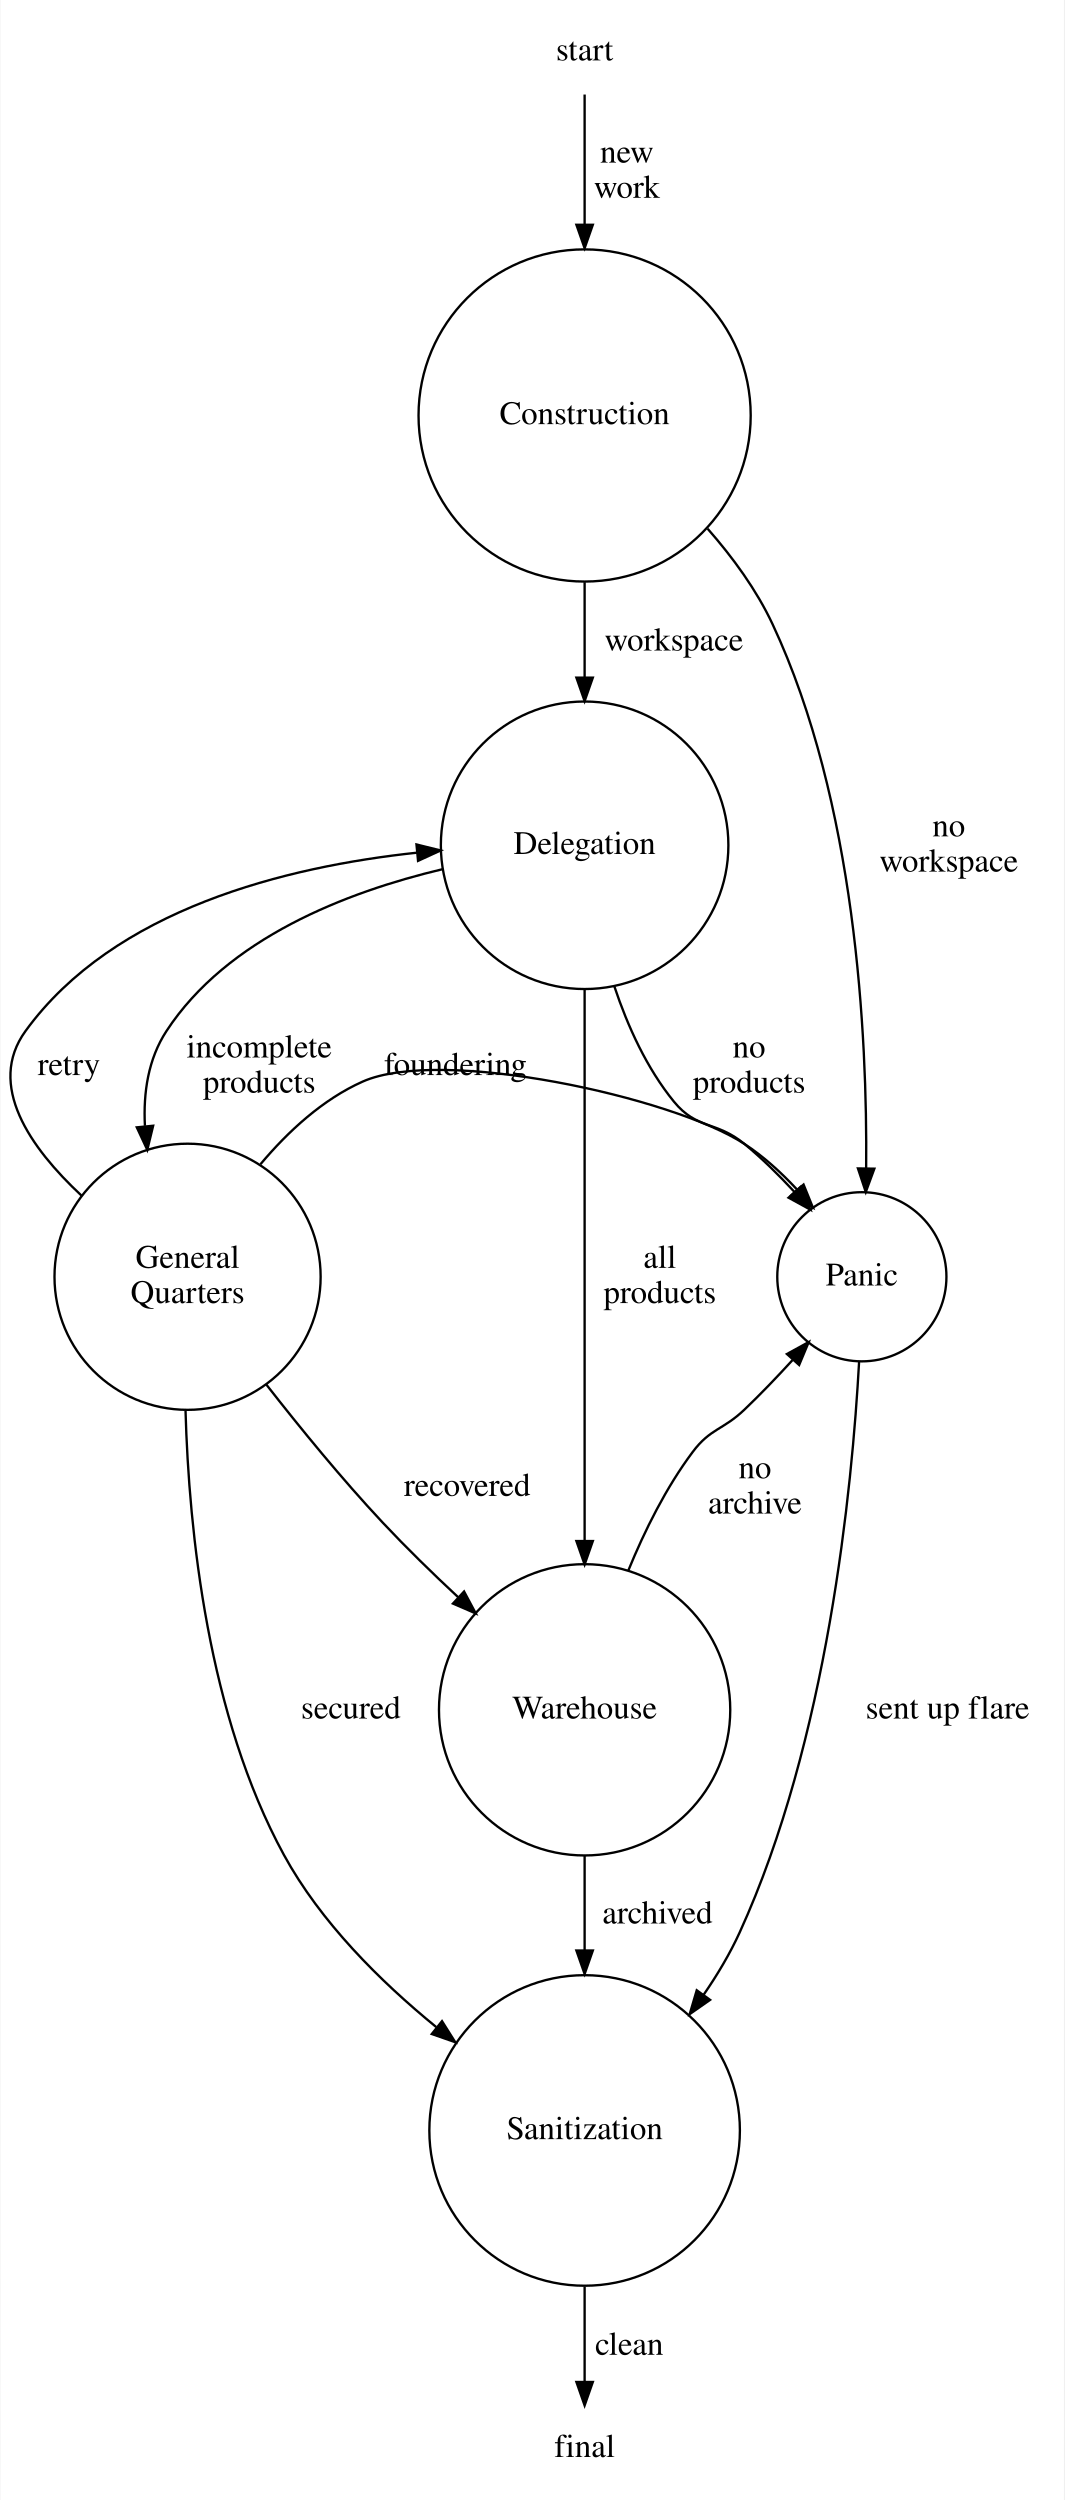
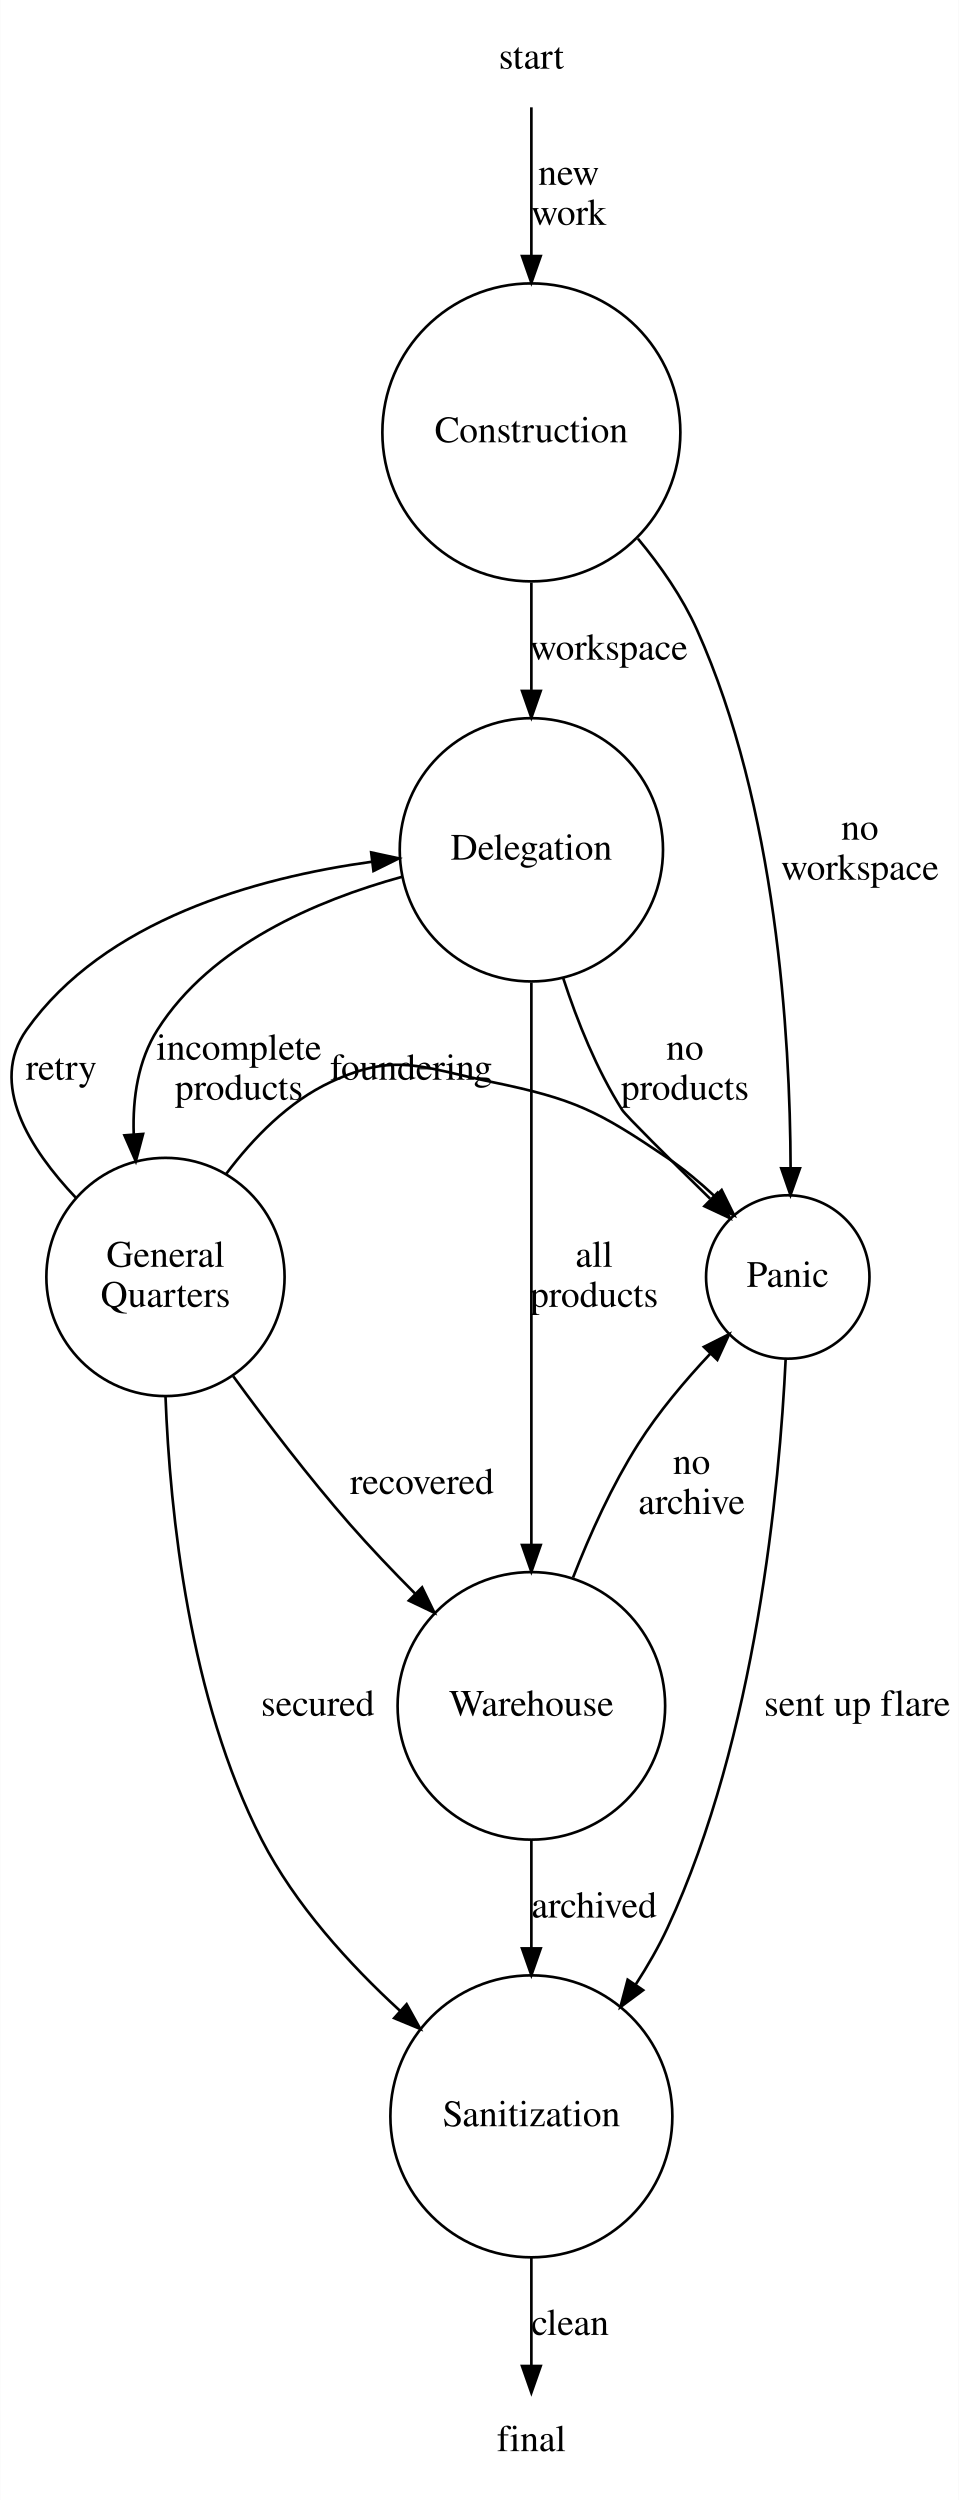
- <svg xmlns="http://www.w3.org/2000/svg" width="453pt" height="1064pt" viewBox="0.00 0.00 452.63 1064.09">
-   <g id="graph0" class="graph" transform="scale(1 1) rotate(0) translate(4 1060.09)">
-     <polygon fill="white" stroke="transparent" points="-4,4 -4,-1060.09 448.63,-1060.09 448.63,4 -4,4" />
+ <svg xmlns="http://www.w3.org/2000/svg" width="359pt" height="936pt" viewBox="0.00 0.00 358.89 936.06">
+   <g id="graph0" class="graph" transform="scale(1 1) rotate(0) translate(4 932.06)">
+     <polygon fill="white" stroke="transparent" points="-4,4 -4,-932.06 354.89,-932.06 354.89,4 -4,4" />
    <g id="cons" class="node">
-       <ellipse fill="none" stroke="black" cx="244.63" cy="-883.25" rx="70.69" ry="70.69" />
-       <text text-anchor="middle" x="244.63" y="-879.55" font-family="Times,serif" font-size="14.00">Construction</text>
+       <ellipse fill="none" stroke="black" cx="194.89" cy="-770.16" rx="55.79" ry="55.79" />
+       <text text-anchor="middle" x="194.89" y="-766.46" font-family="Times,serif" font-size="14.00">Construction</text>
    </g>
    <g id="delg" class="node">
-       <ellipse fill="none" stroke="black" cx="244.63" cy="-700.31" rx="61.19" ry="61.19" />
-       <text text-anchor="middle" x="244.63" y="-696.61" font-family="Times,serif" font-size="14.00">Delegation</text>
+       <ellipse fill="none" stroke="black" cx="194.89" cy="-613.87" rx="49.29" ry="49.29" />
+       <text text-anchor="middle" x="194.89" y="-610.17" font-family="Times,serif" font-size="14.00">Delegation</text>
    </g>
    <g id="edge2" class="edge">
-       <path fill="none" stroke="black" d="M244.63,-812.29C244.63,-798.98 244.63,-785.04 244.63,-771.71" />
-       <polygon fill="black" stroke="black" points="248.13,-771.66 244.63,-761.66 241.13,-771.66 248.13,-771.66" />
-       <text text-anchor="middle" x="282.63" y="-783.2" font-family="Times,serif" font-size="14.00">workspace</text>
+       <path fill="none" stroke="black" d="M194.89,-713.9C194.89,-700.87 194.89,-686.93 194.89,-673.74" />
+       <polygon fill="black" stroke="black" points="198.39,-673.36 194.89,-663.36 191.39,-673.36 198.39,-673.36" />
+       <text text-anchor="middle" x="223.89" y="-685.07" font-family="Times,serif" font-size="14.00">workspace</text>
    </g>
    <g id="panic" class="node">
-       <ellipse fill="none" stroke="black" cx="362.63" cy="-516.65" rx="36" ry="36" />
-       <text text-anchor="middle" x="362.63" y="-512.95" font-family="Times,serif" font-size="14.00">Panic</text>
+       <ellipse fill="none" stroke="black" cx="290.89" cy="-453.93" rx="30.59" ry="30.59" />
+       <text text-anchor="middle" x="290.89" y="-450.23" font-family="Times,serif" font-size="14.00">Panic</text>
    </g>
    <g id="edge7" class="edge">
-       <path fill="none" stroke="black" d="M296.99,-835.04C307.72,-822.82 317.81,-808.98 324.63,-794.4 360.04,-718.72 365,-619.57 364.46,-562.8" />
-       <polygon fill="black" stroke="black" points="367.96,-562.66 364.3,-552.71 360.96,-562.77 367.96,-562.66" />
-       <text text-anchor="middle" x="399.63" y="-704.11" font-family="Times,serif" font-size="14.00">no</text>
-       <text text-anchor="middle" x="399.63" y="-689.11" font-family="Times,serif" font-size="14.00">workspace</text>
+       <path fill="none" stroke="black" d="M234.79,-730.37C243.35,-720.06 251.45,-708.39 256.89,-696.27 286.63,-630.11 291.79,-544.34 291.95,-494.89" />
+       <polygon fill="black" stroke="black" points="295.45,-494.6 291.91,-484.61 288.45,-494.62 295.45,-494.6" />
+       <text text-anchor="middle" x="317.89" y="-617.67" font-family="Times,serif" font-size="14.00">no</text>
+       <text text-anchor="middle" x="317.89" y="-602.67" font-family="Times,serif" font-size="14.00">workspace</text>
    </g>
    <g id="gq" class="node">
-       <ellipse fill="none" stroke="black" cx="75.63" cy="-516.65" rx="56.64" ry="56.64" />
-       <text text-anchor="middle" x="75.63" y="-520.45" font-family="Times,serif" font-size="14.00">General</text>
-       <text text-anchor="middle" x="75.63" y="-505.45" font-family="Times,serif" font-size="14.00">Quarters</text>
+       <ellipse fill="none" stroke="black" cx="57.89" cy="-453.93" rx="44.6" ry="44.6" />
+       <text text-anchor="middle" x="57.89" y="-457.73" font-family="Times,serif" font-size="14.00">General</text>
+       <text text-anchor="middle" x="57.89" y="-442.73" font-family="Times,serif" font-size="14.00">Quarters</text>
    </g>
    <g id="edge11" class="edge">
-       <path fill="none" stroke="black" d="M184.03,-690.1C143.28,-680.41 92.47,-660.77 66.63,-621.21 58.89,-609.36 56.74,-595.04 57.48,-580.89" />
-       <polygon fill="black" stroke="black" points="60.99,-580.94 58.49,-570.65 54.02,-580.25 60.99,-580.94" />
-       <text text-anchor="middle" x="106.13" y="-610.01" font-family="Times,serif" font-size="14.00">incomplete</text>
-       <text text-anchor="middle" x="106.13" y="-595.01" font-family="Times,serif" font-size="14.00">products</text>
+       <path fill="none" stroke="black" d="M146.42,-603.75C114.44,-594.94 74.88,-578.08 54.89,-546.48 47.65,-535.02 45.56,-521.04 46,-507.48" />
+       <polygon fill="black" stroke="black" points="49.51,-507.49 46.78,-497.25 42.53,-506.96 49.51,-507.49" />
+       <text text-anchor="middle" x="85.39" y="-535.28" font-family="Times,serif" font-size="14.00">incomplete</text>
+       <text text-anchor="middle" x="85.39" y="-520.28" font-family="Times,serif" font-size="14.00">products</text>
    </g>
    <g id="edge12" class="edge">
-       <path fill="none" stroke="black" d="M257.29,-640.24C262.99,-623.15 271.13,-605.32 282.63,-591.21 292.46,-579.17 300.63,-583.1 312.63,-573.21 319.99,-567.15 327.24,-560 333.84,-552.87" />
-       <polygon fill="black" stroke="black" points="336.64,-554.99 340.72,-545.21 331.43,-550.31 336.64,-554.99" />
-       <text text-anchor="middle" x="314.63" y="-610.01" font-family="Times,serif" font-size="14.00">no</text>
-       <text text-anchor="middle" x="314.63" y="-595.01" font-family="Times,serif" font-size="14.00">products</text>
+       <path fill="none" stroke="black" d="M206.81,-565.82C212.14,-549.46 219.41,-531.47 228.89,-516.48 230.22,-514.38 246.33,-498.4 261.8,-483.25" />
+       <polygon fill="black" stroke="black" points="264.57,-485.44 269.27,-475.94 259.68,-480.43 264.57,-485.44" />
+       <text text-anchor="middle" x="252.39" y="-535.28" font-family="Times,serif" font-size="14.00">no</text>
+       <text text-anchor="middle" x="252.39" y="-520.28" font-family="Times,serif" font-size="14.00">products</text>
    </g>
    <g id="ware" class="node">
-       <ellipse fill="none" stroke="black" cx="244.63" cy="-332.33" rx="61.99" ry="61.99" />
-       <text text-anchor="middle" x="244.63" y="-328.63" font-family="Times,serif" font-size="14.00">Warehouse</text>
+       <ellipse fill="none" stroke="black" cx="194.89" cy="-293.34" rx="50.09" ry="50.09" />
+       <text text-anchor="middle" x="194.89" y="-289.64" font-family="Times,serif" font-size="14.00">Warehouse</text>
    </g>
    <g id="edge5" class="edge">
-       <path fill="none" stroke="black" d="M244.63,-638.88C244.63,-574.47 244.63,-472.59 244.63,-404.39" />
-       <polygon fill="black" stroke="black" points="248.13,-404.16 244.63,-394.16 241.13,-404.16 248.13,-404.16" />
-       <text text-anchor="middle" x="276.63" y="-520.45" font-family="Times,serif" font-size="14.00">all</text>
-       <text text-anchor="middle" x="276.63" y="-505.45" font-family="Times,serif" font-size="14.00">products</text>
+       <path fill="none" stroke="black" d="M194.89,-564.15C194.89,-507.64 194.89,-414.49 194.89,-353.78" />
+       <polygon fill="black" stroke="black" points="198.39,-353.58 194.89,-343.58 191.39,-353.58 198.39,-353.58" />
+       <text text-anchor="middle" x="218.39" y="-457.73" font-family="Times,serif" font-size="14.00">all</text>
+       <text text-anchor="middle" x="218.39" y="-442.73" font-family="Times,serif" font-size="14.00">products</text>
    </g>
    <g id="fini" class="node">
-       <text text-anchor="middle" x="244.63" y="-14.3" font-family="Times,serif" font-size="14.00">final</text>
+       <text text-anchor="middle" x="194.89" y="-14.3" font-family="Times,serif" font-size="14.00">final</text>
    </g>
    <g id="edge8" class="edge">
-       <path fill="none" stroke="black" d="M30.47,-551.21C8.49,-571.71 -9.97,-598.29 6.63,-621.21 44.34,-673.27 117.84,-691.25 173.23,-697.15" />
-       <polygon fill="black" stroke="black" points="173.06,-700.65 183.35,-698.11 173.73,-693.68 173.06,-700.65" />
-       <text text-anchor="middle" x="25.13" y="-602.51" font-family="Times,serif" font-size="14.00">retry</text>
+       <path fill="none" stroke="black" d="M24.46,-483.46C6.87,-501.99 -8.37,-526.34 5.89,-546.48 35,-587.55 91.6,-603.4 135.31,-609.42" />
+       <polygon fill="black" stroke="black" points="134.91,-612.9 145.27,-610.66 135.77,-605.95 134.91,-612.9" />
+       <text text-anchor="middle" x="18.89" y="-527.78" font-family="Times,serif" font-size="14.00">retry</text>
    </g>
    <g id="edge10" class="edge">
-       <path fill="none" stroke="black" d="M106.66,-564.55C118.43,-578.56 133.15,-592.13 150.13,-599.71 183.54,-614.63 281.97,-593.18 312.63,-573.21 320.7,-567.96 328.25,-561.07 334.92,-553.91" />
-       <polygon fill="black" stroke="black" points="337.82,-555.91 341.8,-546.1 332.56,-551.29 337.82,-555.91" />
-       <text text-anchor="middle" x="189.63" y="-602.51" font-family="Times,serif" font-size="14.00">foundering</text>
+       <path fill="none" stroke="black" d="M80.62,-492.53C90.77,-506.03 104.04,-519.64 119.89,-526.98 144.09,-538.18 153.78,-532.37 179.89,-526.98 211.18,-520.51 219.42,-516.36 245.89,-498.48 252.03,-494.33 258.06,-489.28 263.6,-484.09" />
+       <polygon fill="black" stroke="black" points="266.14,-486.5 270.83,-477 261.24,-481.5 266.14,-486.5" />
+       <text text-anchor="middle" x="149.89" y="-527.78" font-family="Times,serif" font-size="14.00">foundering</text>
    </g>
    <g id="sant" class="node">
-       <ellipse fill="none" stroke="black" cx="244.63" cy="-153.29" rx="66.09" ry="66.09" />
-       <text text-anchor="middle" x="244.63" y="-149.59" font-family="Times,serif" font-size="14.00">Sanitization</text>
+       <ellipse fill="none" stroke="black" cx="194.89" cy="-139.65" rx="52.79" ry="52.79" />
+       <text text-anchor="middle" x="194.89" y="-135.95" font-family="Times,serif" font-size="14.00">Sanitization</text>
    </g>
    <g id="edge3" class="edge">
-       <path fill="none" stroke="black" d="M74.76,-459.72C76.22,-407.74 84.4,-329.66 116.63,-270.59 132.2,-242.06 157.5,-216.86 181.5,-197.28" />
-       <polygon fill="black" stroke="black" points="183.93,-199.82 189.58,-190.85 179.57,-194.34 183.93,-199.82" />
-       <text text-anchor="middle" x="145.13" y="-328.63" font-family="Times,serif" font-size="14.00">secured</text>
+       <path fill="none" stroke="black" d="M57.9,-409.19C59.57,-365.05 66.86,-296.03 93.89,-243.29 106.38,-218.94 126.65,-196.64 145.78,-179.1" />
+       <polygon fill="black" stroke="black" points="148.18,-181.64 153.31,-172.37 143.52,-176.42 148.18,-181.64" />
+       <text text-anchor="middle" x="114.89" y="-289.64" font-family="Times,serif" font-size="14.00">secured</text>
    </g>
    <g id="edge9" class="edge">
-       <path fill="none" stroke="black" d="M109.12,-470.81C123.71,-452.11 141.39,-430.5 158.63,-412.08 168.64,-401.39 179.85,-390.46 190.79,-380.27" />
-       <polygon fill="black" stroke="black" points="193.32,-382.7 198.31,-373.35 188.58,-377.55 193.32,-382.7" />
-       <text text-anchor="middle" x="194.63" y="-423.38" font-family="Times,serif" font-size="14.00">recovered</text>
+       <path fill="none" stroke="black" d="M83.26,-416.76C95.82,-399.53 111.55,-378.9 126.89,-361.38 134.5,-352.7 142.99,-343.78 151.33,-335.4" />
+       <polygon fill="black" stroke="black" points="153.97,-337.72 158.6,-328.19 149.03,-332.75 153.97,-337.72" />
+       <text text-anchor="middle" x="153.89" y="-372.68" font-family="Times,serif" font-size="14.00">recovered</text>
    </g>
    <g id="edge4" class="edge">
-       <path fill="none" stroke="black" d="M361.47,-480.65C358.5,-426.3 347.97,-319.34 310.63,-237.59 306.49,-228.53 301.16,-219.58 295.33,-211.11" />
-       <polygon fill="black" stroke="black" points="298.03,-208.87 289.35,-202.8 292.35,-212.96 298.03,-208.87" />
-       <text text-anchor="middle" x="399.13" y="-328.63" font-family="Times,serif" font-size="14.00">sent up flare</text>
+       <path fill="none" stroke="black" d="M290.1,-423.11C287.83,-375.85 279.11,-281.78 245.89,-210.29 242.56,-203.12 238.44,-195.95 234,-189.09" />
+       <polygon fill="black" stroke="black" points="236.73,-186.89 228.22,-180.57 230.94,-190.81 236.73,-186.89" />
+       <text text-anchor="middle" x="316.89" y="-289.64" font-family="Times,serif" font-size="14.00">sent up flare</text>
    </g>
    <g id="edge14" class="edge">
-       <path fill="none" stroke="black" d="M244.63,-86.82C244.63,-72.5 244.63,-58.11 244.63,-46.3" />
-       <polygon fill="black" stroke="black" points="248.13,-46.24 244.63,-36.24 241.13,-46.24 248.13,-46.24" />
-       <text text-anchor="middle" x="263.63" y="-57.8" font-family="Times,serif" font-size="14.00">clean</text>
+       <path fill="none" stroke="black" d="M194.89,-86.86C194.89,-72.94 194.89,-58.42 194.89,-46.4" />
+       <polygon fill="black" stroke="black" points="198.39,-46.16 194.89,-36.16 191.39,-46.16 198.39,-46.16" />
+       <text text-anchor="middle" x="209.39" y="-57.8" font-family="Times,serif" font-size="14.00">clean</text>
    </g>
    <g id="start" class="node">
-       <text text-anchor="middle" x="244.63" y="-1034.39" font-family="Times,serif" font-size="14.00">start</text>
+       <text text-anchor="middle" x="194.89" y="-906.36" font-family="Times,serif" font-size="14.00">start</text>
    </g>
    <g id="edge1" class="edge">
-       <path fill="none" stroke="black" d="M244.63,-1019.85C244.63,-1006.03 244.63,-985.56 244.63,-964.68" />
-       <polygon fill="black" stroke="black" points="248.13,-964.43 244.63,-954.43 241.13,-964.43 248.13,-964.43" />
-       <text text-anchor="middle" x="262.63" y="-990.89" font-family="Times,serif" font-size="14.00">new</text>
-       <text text-anchor="middle" x="262.63" y="-975.89" font-family="Times,serif" font-size="14.00">work</text>
+       <path fill="none" stroke="black" d="M194.89,-891.87C194.89,-877.73 194.89,-856.73 194.89,-836.2" />
+       <polygon fill="black" stroke="black" points="198.39,-836.19 194.89,-826.19 191.39,-836.19 198.39,-836.19" />
+       <text text-anchor="middle" x="208.89" y="-862.86" font-family="Times,serif" font-size="14.00">new</text>
+       <text text-anchor="middle" x="208.89" y="-847.86" font-family="Times,serif" font-size="14.00">work</text>
    </g>
    <g id="edge13" class="edge">
-       <path fill="none" stroke="black" d="M263.16,-391.45C270.21,-408.69 279.33,-426.98 290.63,-442.08 298.2,-452.19 303.49,-451.36 312.63,-460.08 319.53,-466.66 326.58,-474.03 333.14,-481.21" />
-       <polygon fill="black" stroke="black" points="330.73,-483.77 340.02,-488.87 335.94,-479.09 330.73,-483.77" />
-       <text text-anchor="middle" x="317.13" y="-430.88" font-family="Times,serif" font-size="14.00">no</text>
-       <text text-anchor="middle" x="317.13" y="-415.88" font-family="Times,serif" font-size="14.00">archive</text>
+       <path fill="none" stroke="black" d="M210.49,-341.38C216.91,-357.81 225.14,-375.99 234.89,-391.38 242.47,-403.34 252.45,-415.17 261.89,-425.21" />
+       <polygon fill="black" stroke="black" points="259.49,-427.75 268.95,-432.51 264.52,-422.89 259.49,-427.75" />
+       <text text-anchor="middle" x="254.89" y="-380.18" font-family="Times,serif" font-size="14.00">no</text>
+       <text text-anchor="middle" x="254.89" y="-365.18" font-family="Times,serif" font-size="14.00">archive</text>
    </g>
    <g id="edge6" class="edge">
-       <path fill="none" stroke="black" d="M244.63,-270.41C244.63,-257.41 244.63,-243.54 244.63,-230.07" />
-       <polygon fill="black" stroke="black" points="248.13,-229.87 244.63,-219.87 241.13,-229.87 248.13,-229.87" />
-       <text text-anchor="middle" x="275.63" y="-241.39" font-family="Times,serif" font-size="14.00">archived</text>
+       <path fill="none" stroke="black" d="M194.89,-243.09C194.89,-230.2 194.89,-216.13 194.89,-202.67" />
+       <polygon fill="black" stroke="black" points="198.39,-202.52 194.89,-192.52 191.39,-202.52 198.39,-202.52" />
+       <text text-anchor="middle" x="218.39" y="-214.09" font-family="Times,serif" font-size="14.00">archived</text>
    </g>
  </g>
</svg>
